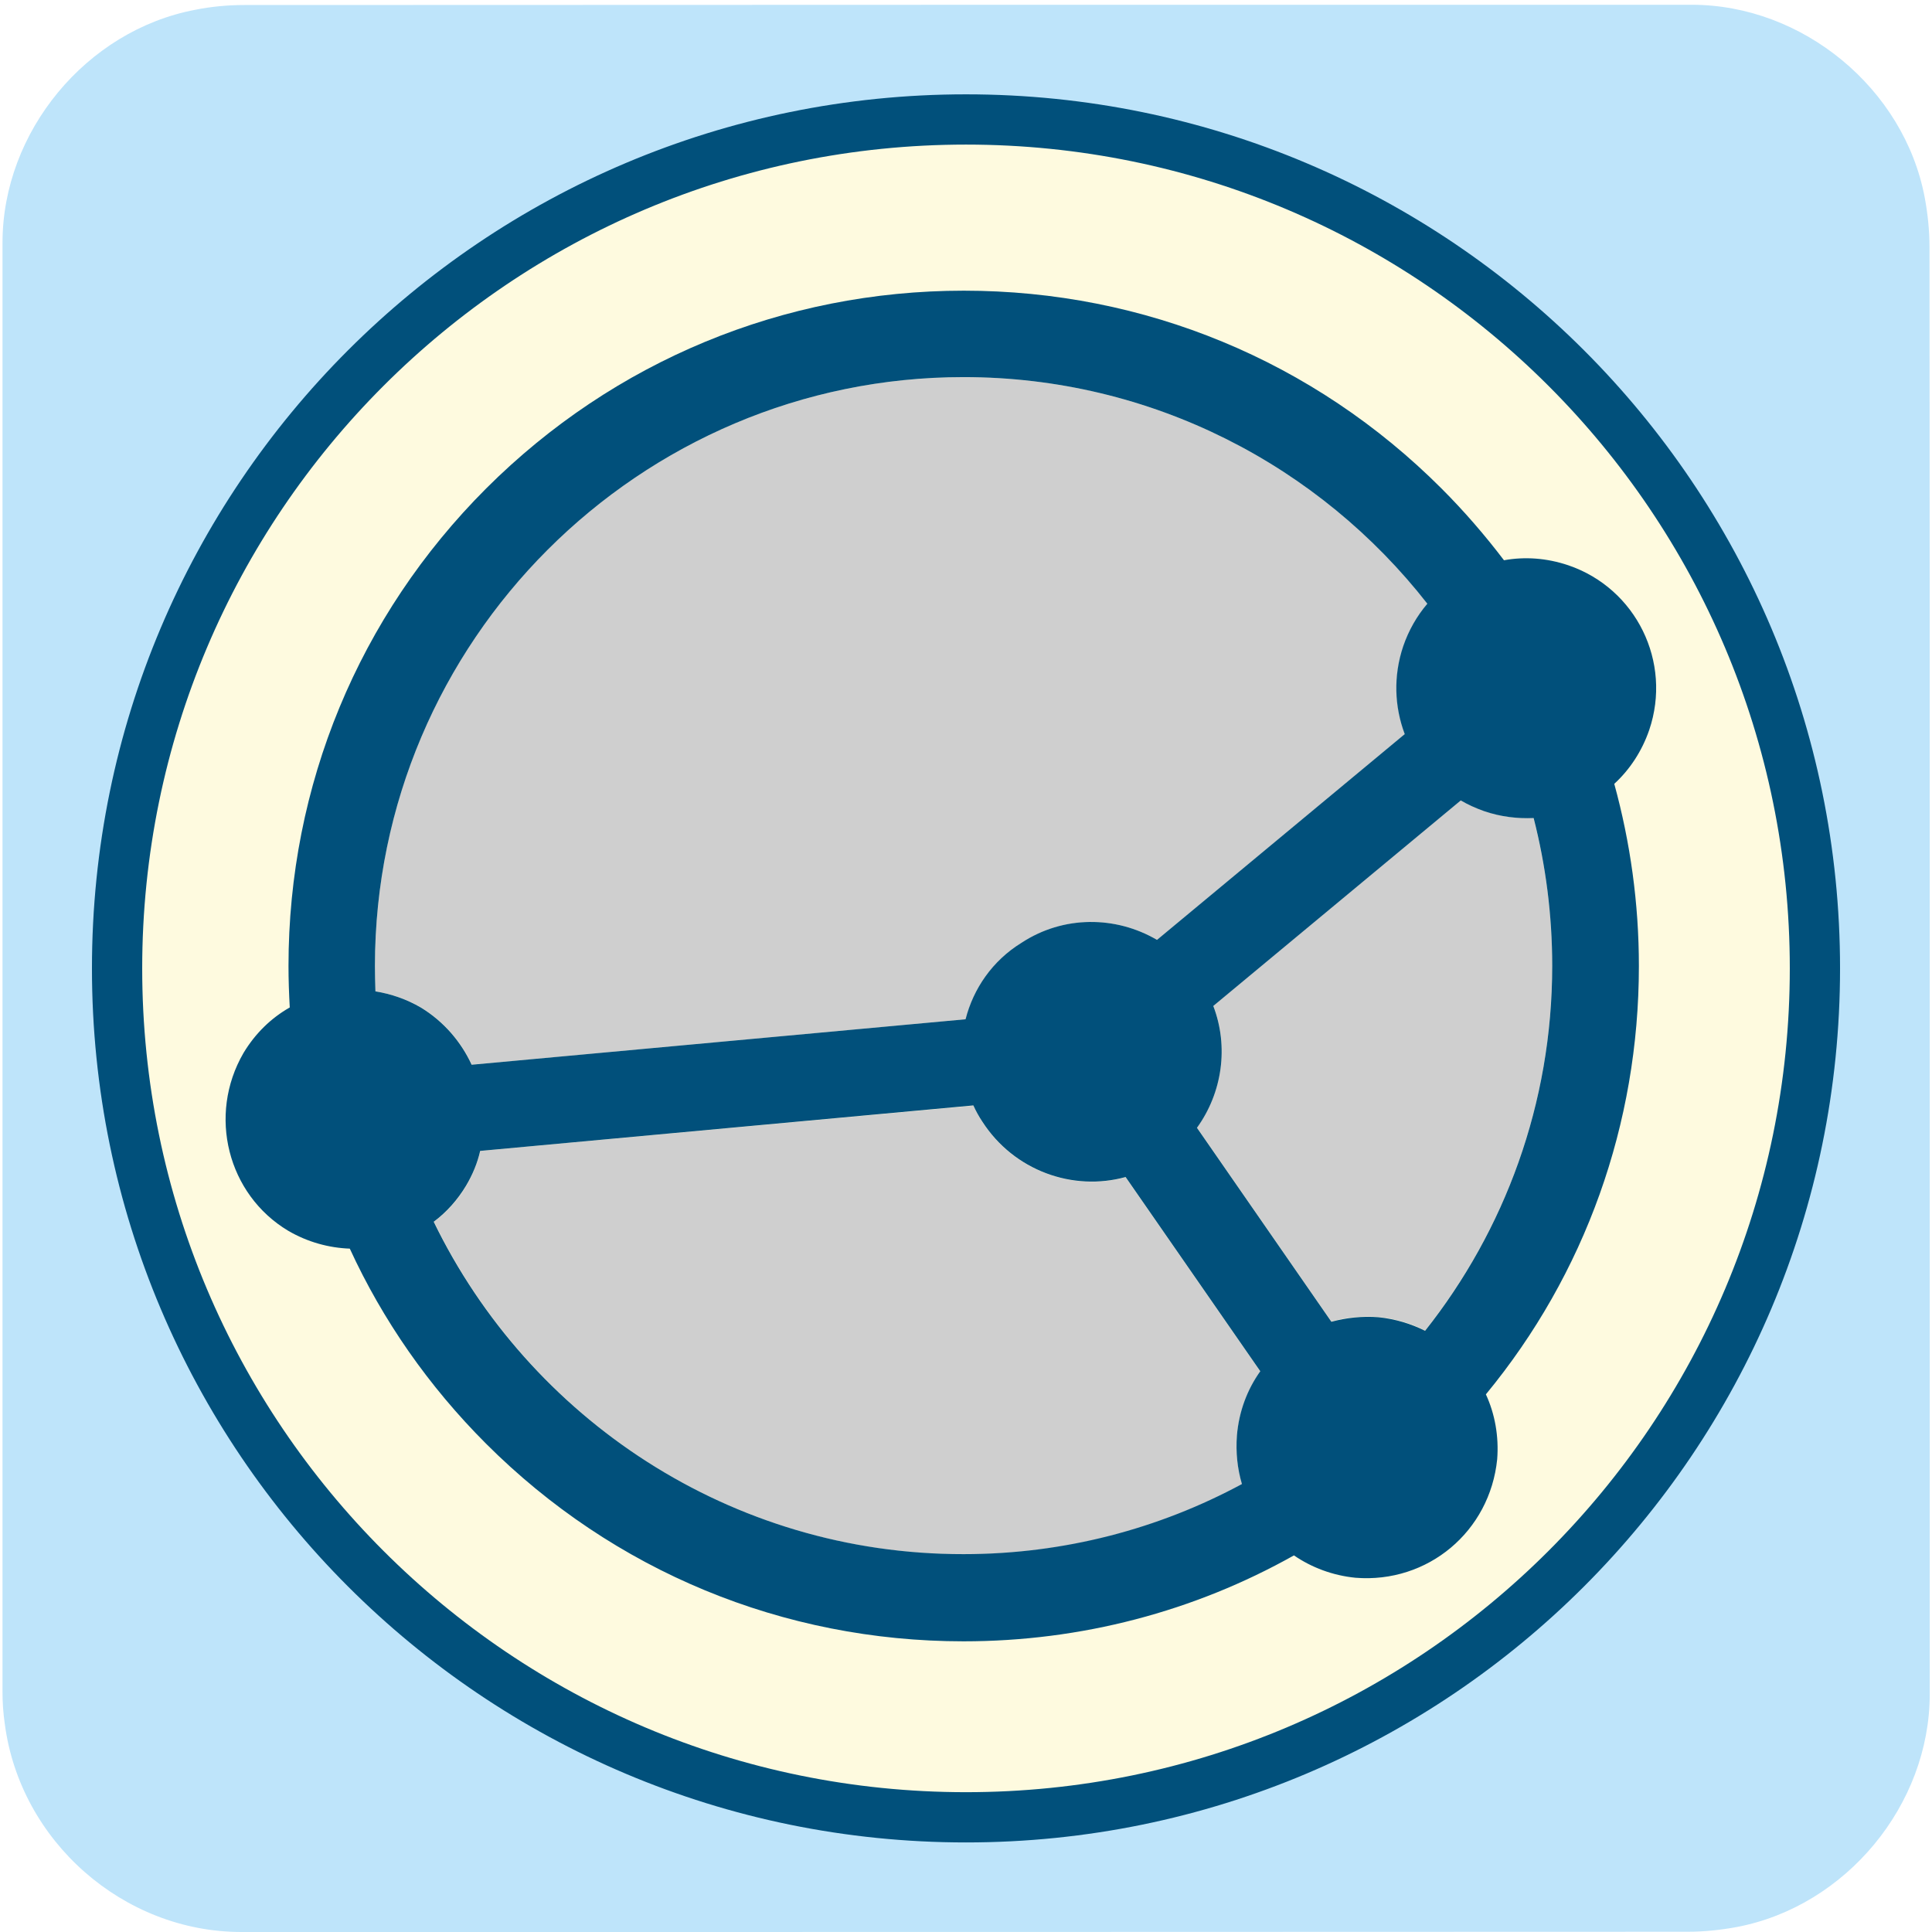
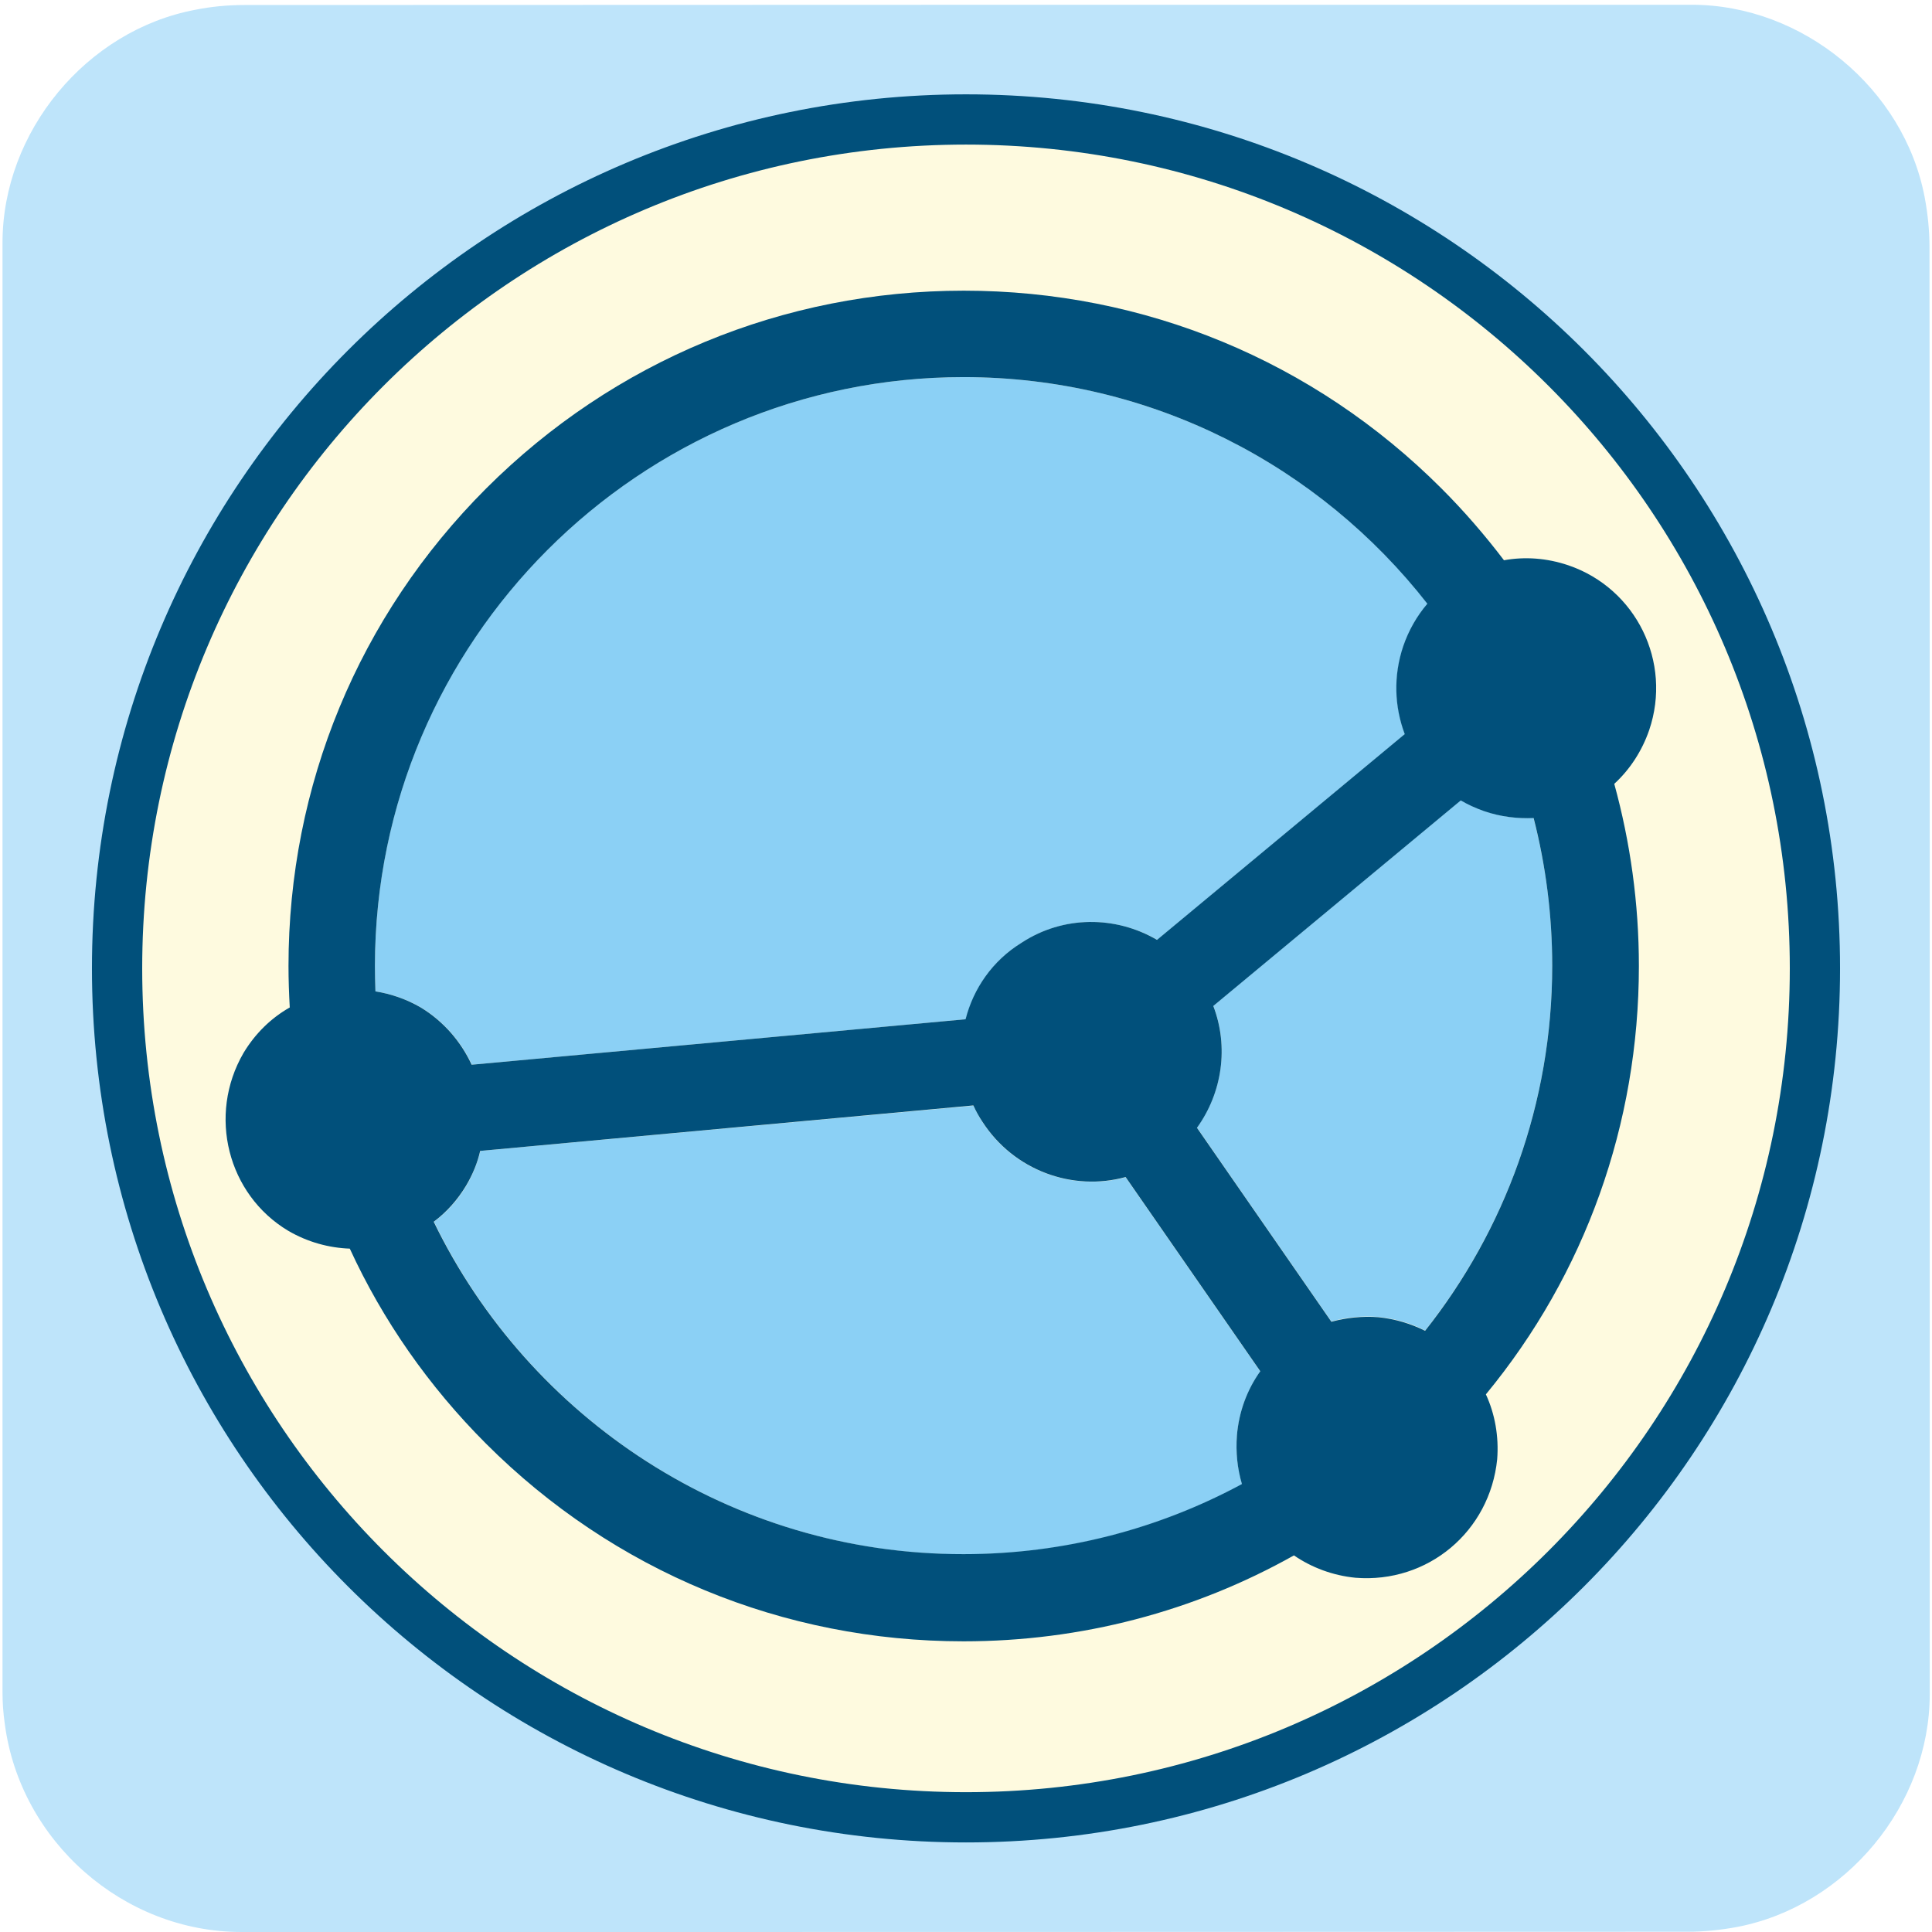
<svg xmlns="http://www.w3.org/2000/svg" viewBox="0 0 769 769" overflow="hidden" preserveAspectRatio="xMidYMid meet" id="eaf-3876-0">
  <defs>
    <clipPath id="eaf-3876-1">
      <rect x="0" y="0" width="769" height="769" />
    </clipPath>
    <style>#eaf-3876-0 * {animation: 10000ms linear infinite normal both running;offset-rotate:0deg}@keyframes eaf-3876-2{0%,100%{transform:translate(384.5px,385.45px)}}@keyframes eaf-3876-3{0%{transform:rotate(0);animation-timing-function:ease-in-out}50%{transform:rotate(180deg);animation-timing-function:ease-in-out}100%{transform:rotate(0)}}@keyframes eaf-3876-4{0%,100%{transform:translate(-384.5px,-385.45px)}}</style>
  </defs>
  <g clip-path="url('#eaf-3876-1')" style="isolation: isolate;">
    <g>
      <path fill="#bee4fa" d="m768.1 385.5c0 96.2 0 192.5 0 288.8c0 44.1 -33.3 84.4 -76.7 92.7c-6.4 1.2 -13.1 1.9 -19.6 1.9c-191.9 0.1 -383.8 0.1 -575.7 0.1c-47 0 -88.1 -36.1 -94.2 -82.9c-0.6 -4.1 -0.9 -8.3 -0.9 -12.5c0 -192.4 0 -384.7 0 -577c0 -44.1 33.3 -84.5 76.7 -92.7c6.4 -1.3 13 -1.9 19.6 -1.9c192 -0.1 384.1 -0.1 576.1 -0.1c44.1 0 84.5 33.3 92.7 76.7c1.2 6.4 1.9 13.1 1.9 19.6c0.1 95.8 0.1 191.6 0.1 287.3z" />
      <g style="animation-name: eaf-3876-2, eaf-3876-3, eaf-3876-4; animation-composition: replace, add, add;">
        <ellipse fill="#fefadf" stroke="#01507b" stroke-width="20" rx="337.9" ry="337.9" transform="translate(384.5 385.45)" />
        <g transform="translate(-0.9681 0.1)">
-           <path fill="#cfcfcf" d="m168.7 401c9.1 5.6 15.9 13.6 20.1 22.7l196.6 -18.1c3.1 -12.2 10.7 -23.3 22.2 -30.4c16.7 -11 37.6 -10.7 54 -1.2l98.6 -81.9c-4.1 -10.8 -4.6 -23.1 -0.6 -35c2.2 -6.4 5.5 -12.1 9.6 -16.9c-43 -54.9 -109.8 -90.2 -184.7 -90.2c-129.2 0 -234.3 105.1 -234.3 234.3c0 3.4 0.1 6.8 0.2 10.2c6.3 1 12.5 3.1 18.3 6.5z" />
-           <path fill="#cfcfcf" d="m493.3 571.4c0.8 -9.6 4.1 -18.3 9.3 -25.6l-53.6 -77.3c-21 5.7 -44.4 -2.5 -57 -22c-1.4 -2.1 -2.5 -4.3 -3.6 -6.5l-196.2 18c-1.2 4.7 -3 9.4 -5.6 13.8c-3.4 5.8 -7.8 10.6 -12.9 14.4c38 78.3 118.2 132.4 210.9 132.4c40.1 0 77.8 -10.1 110.8 -27.9c-1.8 -6.1 -2.6 -12.6 -2.1 -19.3z" />
-           <path fill="#cfcfcf" d="m591.8 322.7c-3.3 -1.1 -6.4 -2.6 -9.4 -4.3l-98.5 81.8c6.2 16.2 3.6 34.5 -6.5 48.5l53.5 77.2c5.9 -1.7 12.3 -2.3 18.8 -1.8c6.7 0.7 12.9 2.5 18.5 5.4c31.7 -40 50.6 -90.4 50.6 -145.3c0 -20.3 -2.6 -40.1 -7.5 -58.9c-6.4 0.5 -13 -0.4 -19.5 -2.6z" />
+           <path fill="#8bd0f5" d="m168.7 401c9.1 5.6 15.9 13.6 20.1 22.7l196.6 -18.1c3.1 -12.2 10.7 -23.3 22.2 -30.4c16.7 -11 37.6 -10.7 54 -1.2l98.6 -81.9c-4.1 -10.8 -4.6 -23.1 -0.6 -35c2.2 -6.4 5.5 -12.1 9.6 -16.9c-43 -54.9 -109.8 -90.2 -184.7 -90.2c-129.2 0 -234.3 105.1 -234.3 234.3c0 3.4 0.1 6.8 0.2 10.2c6.3 1 12.5 3.1 18.3 6.5z" />
+           <path fill="#8bd0f5" d="m493.3 571.4c0.8 -9.6 4.1 -18.3 9.3 -25.6l-53.6 -77.3c-21 5.7 -44.4 -2.5 -57 -22c-1.4 -2.1 -2.5 -4.3 -3.6 -6.5l-196.2 18c-1.2 4.7 -3 9.4 -5.6 13.8c-3.4 5.8 -7.8 10.6 -12.9 14.4c38 78.3 118.2 132.4 210.9 132.4c40.1 0 77.8 -10.1 110.8 -27.9c-1.8 -6.1 -2.6 -12.6 -2.1 -19.3z" />
+           <path fill="#8bd0f5" d="m591.8 322.7c-3.3 -1.1 -6.4 -2.6 -9.4 -4.3l-98.5 81.8c6.2 16.2 3.6 34.5 -6.5 48.5l53.5 77.2c5.9 -1.7 12.3 -2.3 18.8 -1.8c6.7 0.7 12.9 2.5 18.5 5.4c31.7 -40 50.6 -90.4 50.6 -145.3c0 -20.3 -2.6 -40.1 -7.5 -58.9c-6.4 0.5 -13 -0.4 -19.5 -2.6z" />
          <path fill="#01507b" d="m657.4 290.5c9.2 -27.1 -5.2 -56.4 -32.2 -65.6c-8.6 -2.9 -17.3 -3.5 -25.6 -2c-7.6 -10 -15.9 -19.6 -24.9 -28.6c-50.8 -50.8 -118.3 -78.7 -190.1 -78.7c-71.8 0 -139.3 28 -190.1 78.7c-50.8 50.8 -78.7 118.3 -78.7 190.1c0 5.5 0.2 11 0.5 16.5c-7.4 4.2 -13.7 10.3 -18.4 18.1c-14.4 24.8 -6.3 56.4 17.8 70.8c7.7 4.5 16.2 6.8 24.5 7.1c13.1 28.5 31.4 54.8 54.2 77.6c50.8 50.8 118.3 78.7 190.1 78.7c46.8 0 91.8 -11.9 131.5 -34.2c7 4.8 15.4 8 24.5 8.9c28.8 2.3 53.5 -18.4 56.4 -47.2c0.7 -9.1 -0.9 -18 -4.5 -25.8c39.5 -47.9 60.9 -107.6 60.9 -170.5c0 -24.9 -3.4 -49.2 -9.8 -72.5c6.2 -5.7 11 -13 13.9 -21.4zm-272.9 -140.5c74.9 0 141.7 35.3 184.6 90.2c-4.1 4.8 -7.4 10.5 -9.6 16.9c-4 11.9 -3.5 24.1 0.6 35l-98.6 81.9c-16.4 -9.6 -37.3 -9.8 -54 1.2c-11.5 7.1 -19.1 18.2 -22.2 30.4l-196.6 18.1c-4.2 -9.1 -11 -17.1 -20.1 -22.7c-5.8 -3.4 -12 -5.5 -18.2 -6.5c-0.1 -3.4 -0.2 -6.8 -0.2 -10.2c0.1 -129.2 105.2 -234.3 234.3 -234.3zm-210.9 336.2c5.1 -3.8 9.5 -8.7 12.9 -14.4c2.6 -4.4 4.5 -9 5.6 -13.8l196.3 -18.1c1 2.2 2.2 4.4 3.6 6.5c12.6 19.5 36 27.8 57 22l53.6 77.3c-5.2 7.3 -8.5 16 -9.3 25.6c-0.5 6.7 0.2 13.2 2 19.3c-33 17.8 -70.8 27.9 -110.8 27.9c-92.6 0.1 -172.9 -54 -210.9 -132.3zm445.2 -101.9c0 54.8 -18.9 105.3 -50.6 145.3c-5.6 -2.8 -11.8 -4.7 -18.5 -5.4c-6.5 -0.5 -12.9 0.2 -18.8 1.8l-53.5 -77.2c10.1 -14 12.7 -32.3 6.5 -48.5l98.5 -81.8c2.9 1.7 6 3.1 9.4 4.3c6.5 2.2 13.1 3 19.6 2.7c4.8 18.7 7.4 38.5 7.4 58.8z" />
        </g>
      </g>
    </g>
  </g>
</svg>
